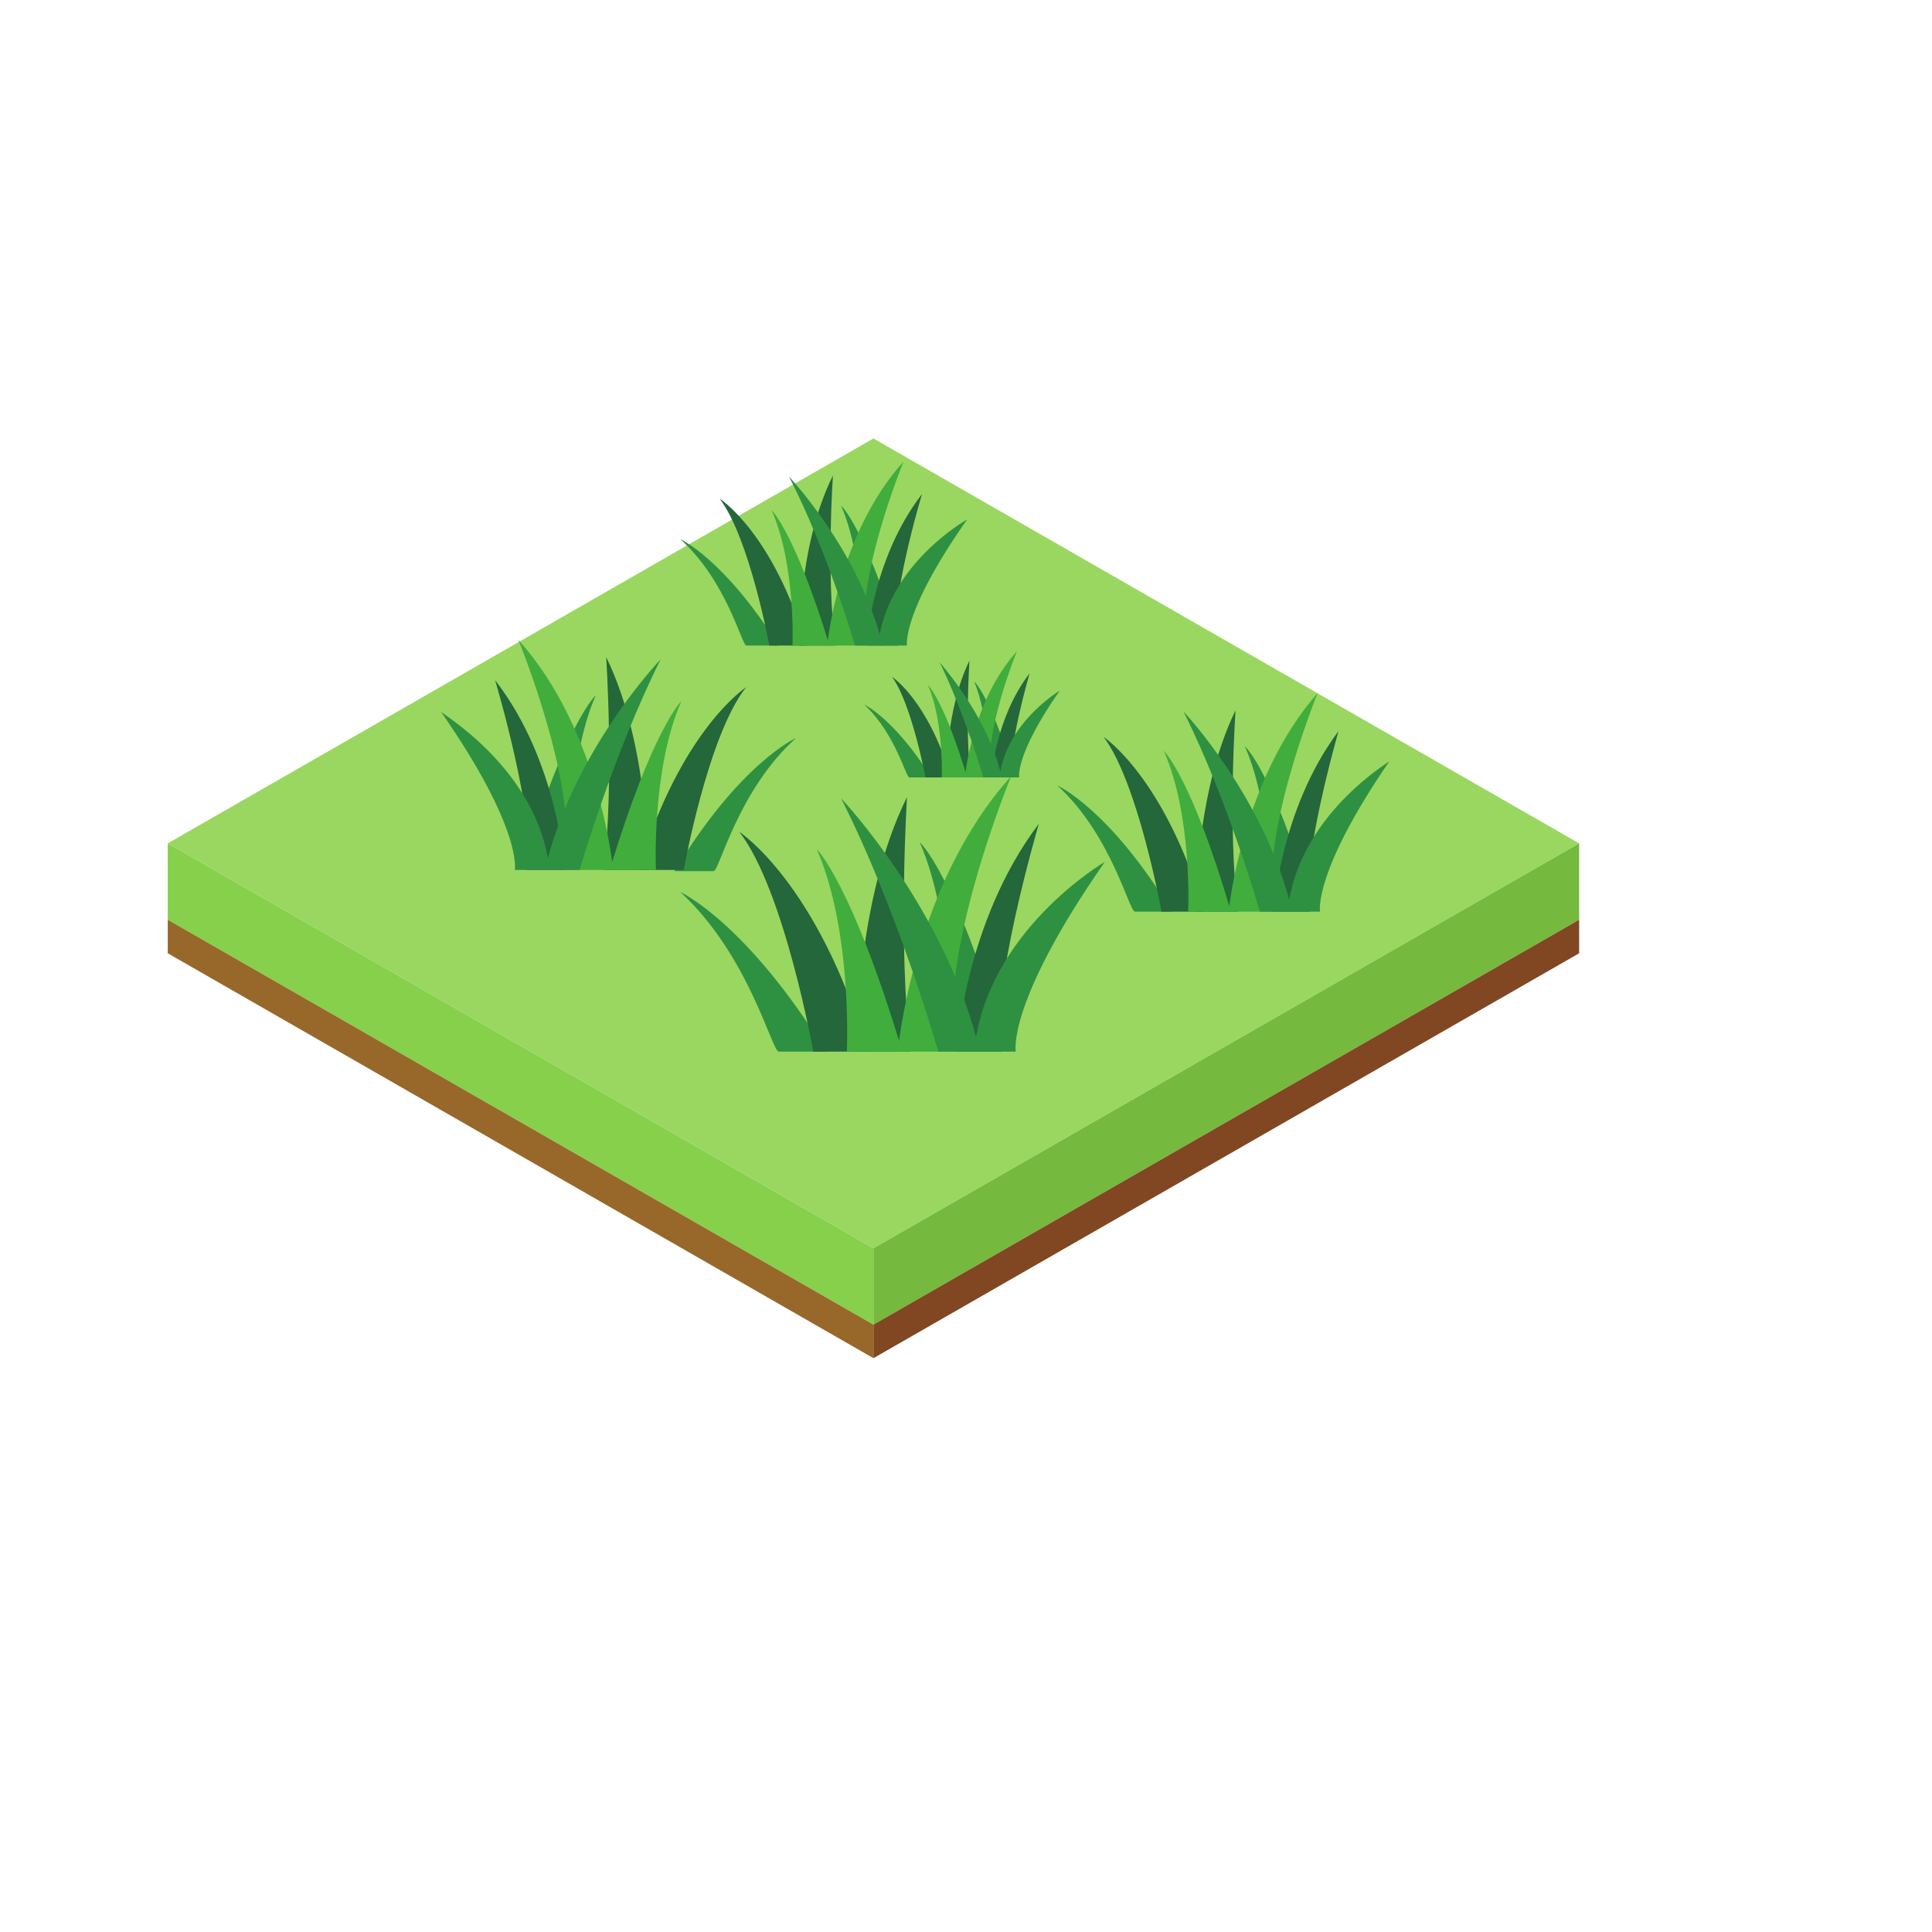
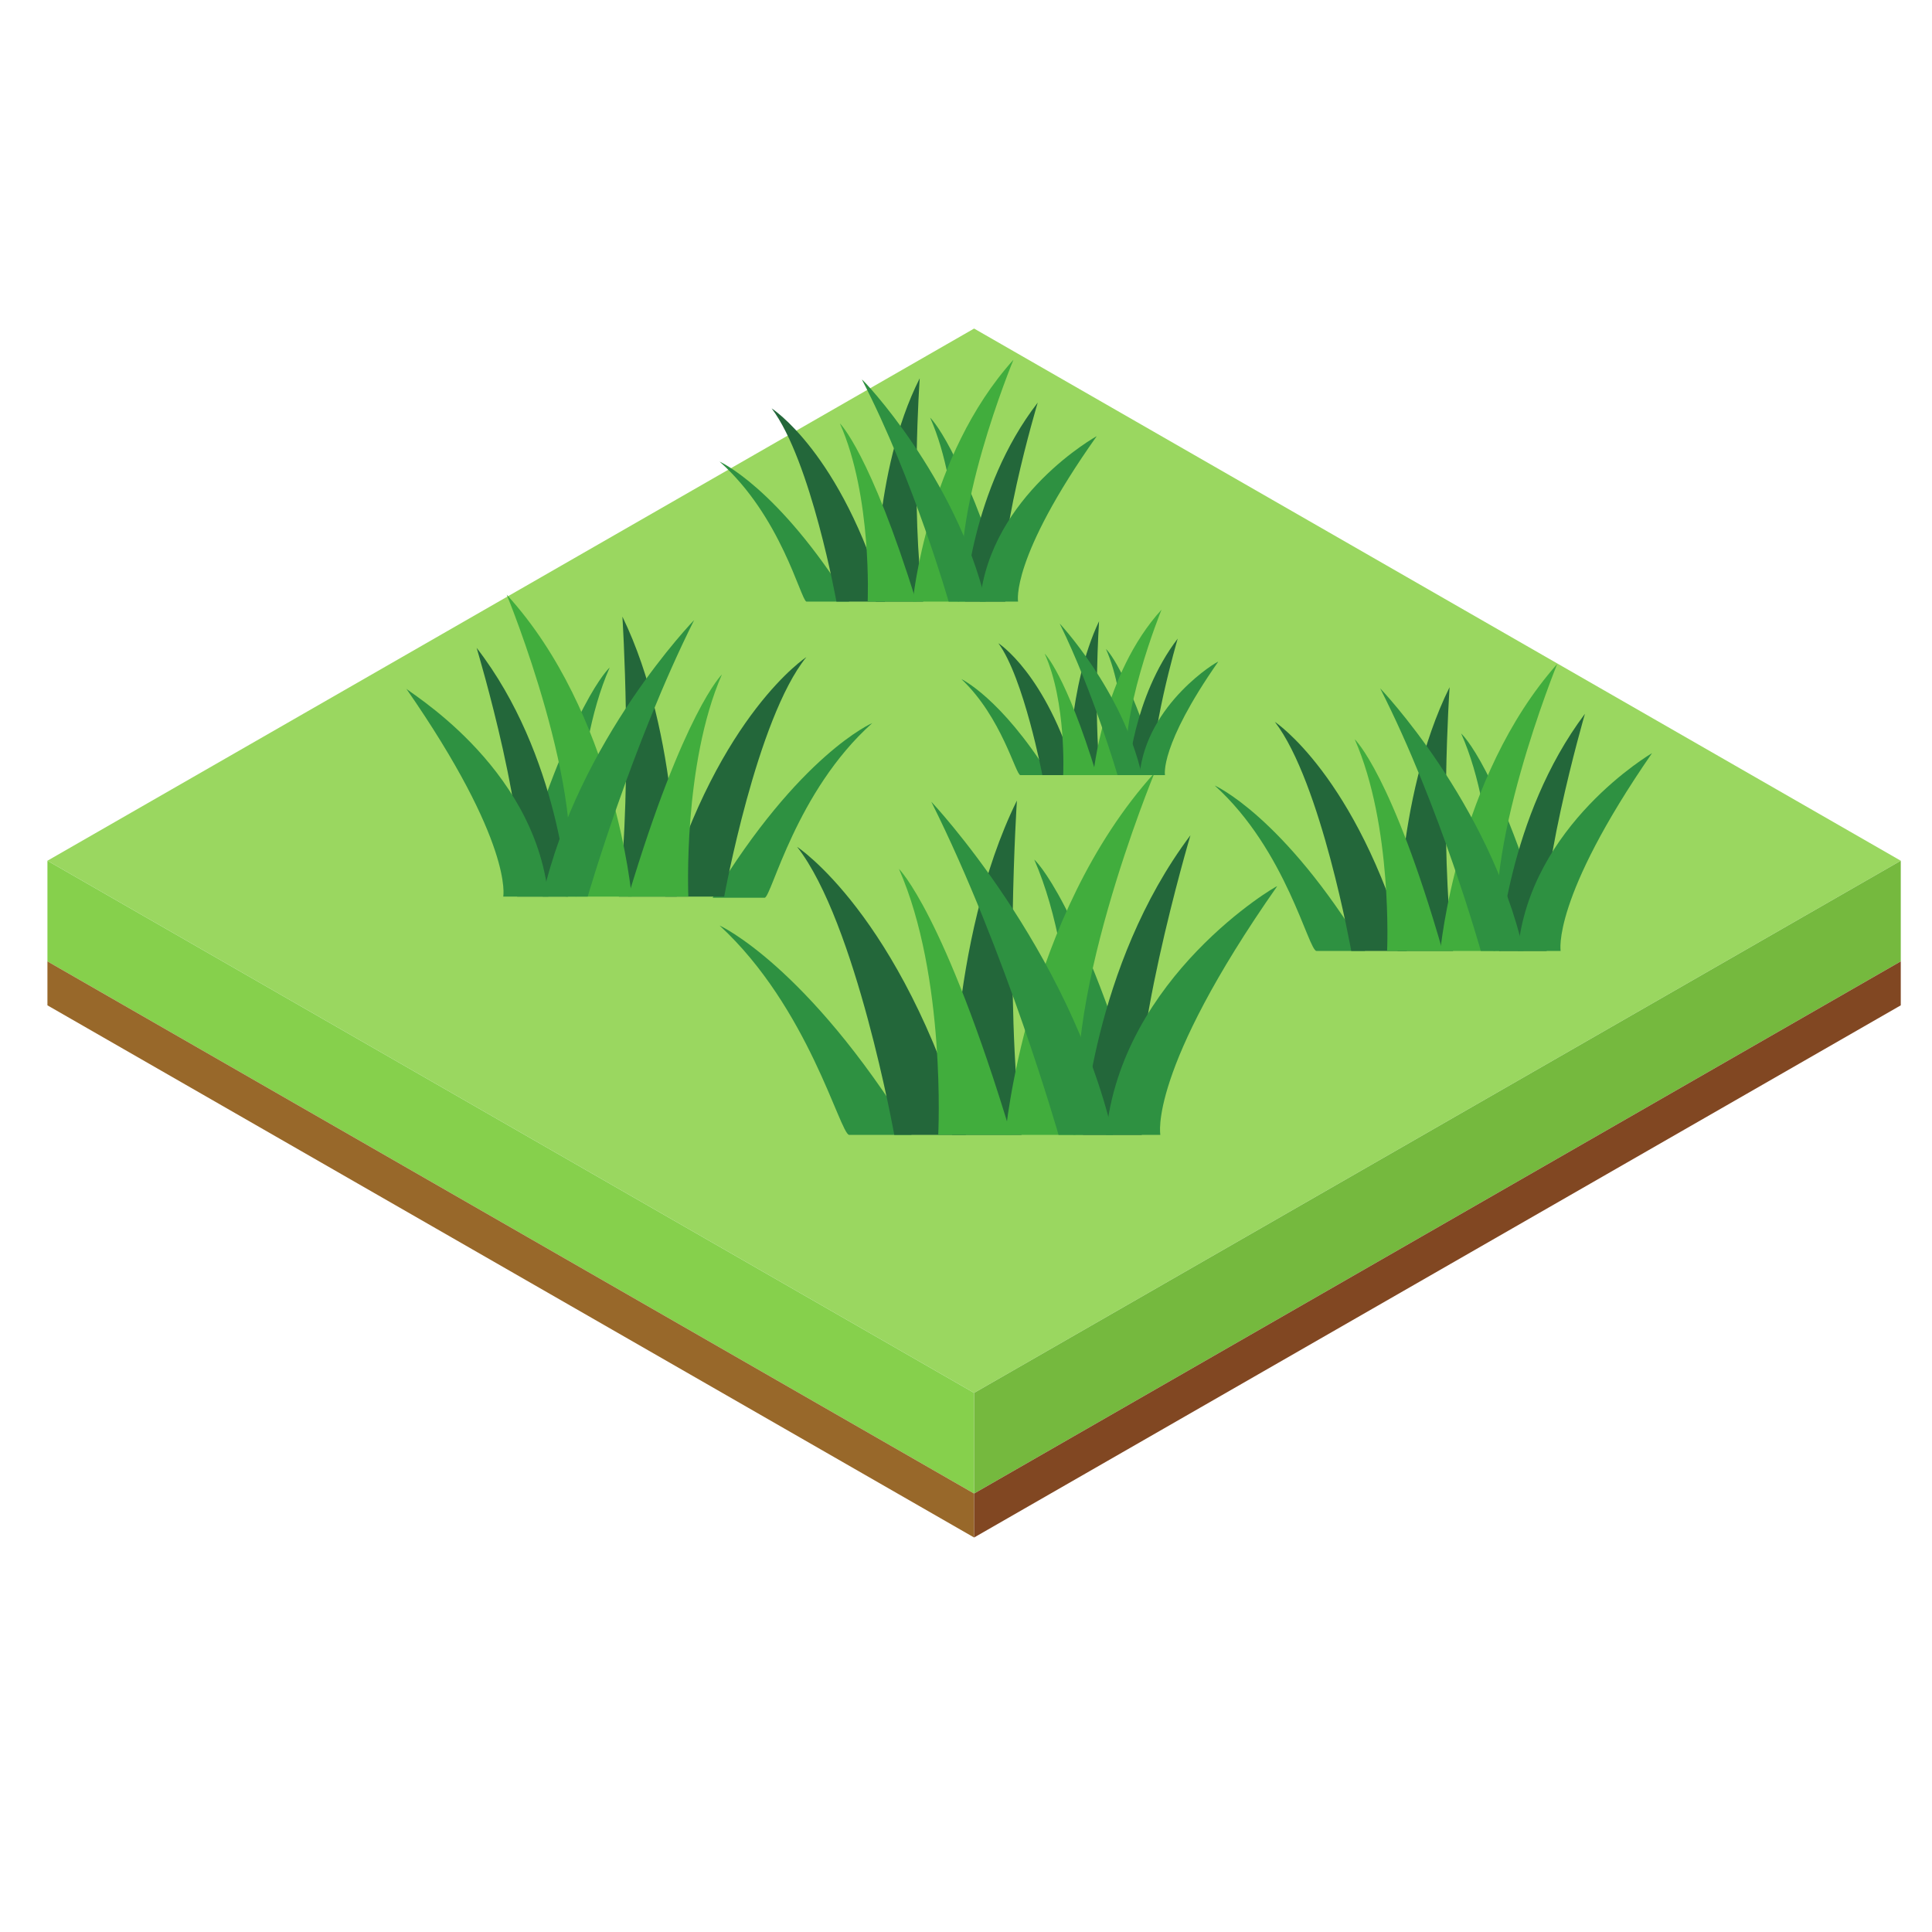
<svg xmlns="http://www.w3.org/2000/svg" version="1.1" id="Layer_1" x="0px" y="0px" viewBox="0 0 167 167" style="enable-background:new 0 0 167 167;" xml:space="preserve">
  <style type="text/css">
	.st0{fill:#9AD760;}
	.st1{fill:#86D04C;}
	.st2{fill:#98682A;}
	.st3{fill:#75B93E;}
	.st4{fill:#814722;}
	.st5{fill:#2E9141;}
	.st6{fill:#23673A;}
	.st7{fill:#41AD3D;}
</style>
  <g>
    <g>
-       <path class="st0" d="M75.5,107.9l-61-35l61-35l61,35L75.5,107.9" />
-     </g>
-   </g>
-   <g>
-     <g>
-       <path class="st1" d="M75.5,107.9l-61-35v6.6l61,35V107.9" />
-     </g>
-   </g>
-   <g>
-     <g>
-       <path class="st2" d="M75.5,117.4l-61-35v-2.9l61,35V117.4" />
-     </g>
-   </g>
-   <g>
-     <g>
-       <path class="st3" d="M75.5,107.9l61-35v6.6l-61,35V107.9" />
-     </g>
-   </g>
-   <g>
-     <g>
-       <path class="st4" d="M75.5,117.4l61-35v-2.9l-61,35V117.4" />
-     </g>
-   </g>
-   <g>
-     <g>
-       <path class="st5" d="M91.4,67.9c4.7,4.3,6.2,10.9,6.7,10.9h3.2C95.9,69.9,91.4,67.9,91.4,67.9" />
-     </g>
-   </g>
-   <g>
-     <g>
-       <path class="st6" d="M100.4,78.8c0,0-2-11.1-5-15.1c0,0,5.3,3.5,8.7,15.1H100.4" />
-     </g>
-   </g>
-   <g>
-     <g>
-       <path class="st5" d="M109.7,78.8c0,0,0.4-8.7-2.1-14.3c0,0,2.4,2.1,5.8,13.7L109.7,78.8" />
-     </g>
-   </g>
-   <g>
-     <g>
-       <path class="st6" d="M103.4,78.8c0,0-0.2-10,3.4-17.4c0,0-0.7,10.1,0.2,17.4H103.4" />
-     </g>
-   </g>
-   <g>
-     <g>
-       <path class="st7" d="M106.2,78.8c0,0,1.1-11.4,7.7-18.9c0,0-5.2,12.7-3.7,18.9H106.2" />
-     </g>
-   </g>
-   <g>
-     <g>
-       <path class="st6" d="M110.1,78.8c0,0,0.5-8.8,5.6-15.6c0,0-3.4,11.8-2.5,15.6H110.1" />
-     </g>
-   </g>
-   <g>
-     <g>
-       <path class="st5" d="M111.7,78.8h-2.8c0,0-2.7-9.5-6.6-17.3C102.3,61.5,109.4,69,111.7,78.8" />
-     </g>
-   </g>
-   <g>
-     <g>
-       <path class="st5" d="M111.3,78.8h2.8c0,0-0.6-3.4,6-13C120.2,65.8,112.1,70.5,111.3,78.8" />
-     </g>
-   </g>
-   <g>
-     <g>
-       <path class="st7" d="M102.7,78.8c0,0,0.4-8.2-2.1-13.9c0,0,2.4,2.3,5.8,13.9H102.7" />
-     </g>
-   </g>
-   <g>
-     <g>
-       <path class="st5" d="M58.8,77.1c5.9,5.4,7.9,13.7,8.5,13.8h4.1C64.5,79.7,58.8,77.1,58.8,77.1" />
-     </g>
-   </g>
-   <g>
-     <g>
-       <path class="st6" d="M70.3,90.9c0,0-2.5-14-6.4-19c0,0,6.8,4.4,11.1,19H70.3" />
-     </g>
-   </g>
-   <g>
-     <g>
-       <path class="st5" d="M82.1,90.9c0,0,0.5-11-2.6-18.1c0,0,3,2.6,7.3,17.3L82.1,90.9" />
-     </g>
-   </g>
-   <g>
-     <g>
-       <path class="st6" d="M74.1,90.9c0,0-0.3-12.7,4.3-22c0,0-0.8,12.8,0.3,22H74.1" />
-     </g>
-   </g>
-   <g>
-     <g>
-       <path class="st7" d="M77.6,90.9c0,0,1.3-14.4,9.8-23.8c0,0-6.6,16-4.7,23.8H77.6" />
-     </g>
-   </g>
-   <g>
-     <g>
-       <path class="st6" d="M82.7,90.9c0,0,0.6-11.1,7.1-19.7c0,0-4.4,14.9-3.2,19.7H82.7" />
-     </g>
-   </g>
-   <g>
-     <g>
-       <path class="st5" d="M84.7,90.9h-3.6c0,0-3.4-12-8.4-21.9C72.7,69,81.8,78.6,84.7,90.9" />
-     </g>
-   </g>
-   <g>
-     <g>
-       <path class="st5" d="M84.2,90.9h3.6c0,0-0.8-4.2,7.7-16.4C95.5,74.5,85.2,80.5,84.2,90.9" />
-     </g>
-   </g>
-   <g>
-     <g>
-       <path class="st7" d="M73.2,90.9c0,0,0.5-10.4-2.6-17.5c0,0,3,2.9,7.4,17.5H73.2" />
-     </g>
-   </g>
-   <g>
-     <g>
-       <path class="st5" d="M74.7,60.9c2.7,2.5,3.6,6.3,3.9,6.3h1.9C77.3,62.1,74.7,60.9,74.7,60.9" />
-     </g>
-   </g>
-   <g>
-     <g>
-       <path class="st6" d="M80,67.2c0,0-1.2-6.4-2.9-8.7c0,0,3.1,2,5.1,8.7H80" />
-     </g>
-   </g>
-   <g>
-     <g>
-       <path class="st5" d="M85.4,67.2c0,0,0.2-5-1.2-8.3c0,0,1.4,1.2,3.4,7.9L85.4,67.2" />
-     </g>
-   </g>
-   <g>
-     <g>
-       <path class="st6" d="M81.8,67.2c0,0-0.1-5.8,2-10.1c0,0-0.4,5.9,0.1,10.1H81.8" />
-     </g>
-   </g>
-   <g>
-     <g>
-       <path class="st7" d="M83.4,67.2c0,0,0.6-6.6,4.5-10.9c0,0-3,7.3-2.2,10.9H83.4" />
-     </g>
-   </g>
-   <g>
-     <g>
-       <path class="st6" d="M85.7,67.2c0,0,0.3-5.1,3.3-9c0,0-2,6.8-1.5,9H85.7" />
-     </g>
-   </g>
-   <g>
-     <g>
-       <path class="st5" d="M86.6,67.2H85c0,0-1.6-5.5-3.8-10C81.1,57.2,85.3,61.6,86.6,67.2" />
-     </g>
-   </g>
-   <g>
-     <g>
-       <path class="st5" d="M86.4,67.2h1.7c0,0-0.4-1.9,3.5-7.5C91.6,59.7,86.9,62.5,86.4,67.2" />
-     </g>
-   </g>
-   <g>
-     <g>
-       <path class="st7" d="M81.4,67.2c0,0,0.2-4.8-1.2-8c0,0,1.4,1.3,3.4,8H81.4" />
-     </g>
-   </g>
-   <g>
-     <g>
-       <path class="st5" d="M68.8,63.8c-5,4.5-6.6,11.4-7.1,11.5h-3.4C64,65.9,68.8,63.8,68.8,63.8" />
-     </g>
-   </g>
-   <g>
-     <g>
-       <path class="st6" d="M59.1,75.2c0,0,2.1-11.7,5.4-15.8c0,0-5.7,3.7-9.3,15.8H59.1" />
-     </g>
-   </g>
-   <g>
-     <g>
-       <path class="st5" d="M49.3,75.2c0,0-0.4-9.2,2.2-15.1c0,0-2.5,2.2-6.2,14.4L49.3,75.2" />
-     </g>
-   </g>
-   <g>
-     <g>
-       <path class="st6" d="M56,75.2c0,0,0.2-10.6-3.6-18.4c0,0,0.7,10.7-0.2,18.4H56" />
-     </g>
-   </g>
-   <g>
-     <g>
-       <path class="st7" d="M53,75.2c0,0-1.1-12-8.2-19.9c0,0,5.5,13.3,3.9,19.9H53" />
-     </g>
-   </g>
-   <g>
-     <g>
-       <path class="st6" d="M48.8,75.2c0,0-0.5-9.3-6-16.4c0,0,3.7,12.4,2.7,16.4H48.8" />
-     </g>
-   </g>
-   <g>
-     <g>
-       <path class="st5" d="M47.1,75.2h3c0,0,2.9-10,7-18.2C57.1,57,49.5,64.9,47.1,75.2" />
-     </g>
-   </g>
-   <g>
-     <g>
-       <path class="st5" d="M47.5,75.2h-3c0,0,0.7-3.5-6.4-13.7C38,61.6,46.6,66.5,47.5,75.2" />
-     </g>
-   </g>
-   <g>
-     <g>
-       <path class="st7" d="M56.7,75.2c0,0-0.4-8.7,2.2-14.6c0,0-2.5,2.4-6.2,14.6H56.7" />
-     </g>
-   </g>
-   <g>
-     <g>
-       <path class="st5" d="M58.8,46.6c4,3.6,5.3,9.1,5.7,9.2h2.8C62.6,48.3,58.8,46.6,58.8,46.6" />
-     </g>
-   </g>
-   <g>
-     <g>
-       <path class="st6" d="M66.5,55.8c0,0-1.7-9.3-4.3-12.7c0,0,4.6,2.9,7.5,12.7H66.5" />
-     </g>
-   </g>
-   <g>
-     <g>
-       <path class="st5" d="M74.5,55.8c0,0,0.3-7.3-1.8-12.1c0,0,2,1.8,5,11.5L74.5,55.8" />
-     </g>
-   </g>
-   <g>
-     <g>
-       <path class="st6" d="M69.1,55.8c0,0-0.2-8.5,2.9-14.7c0,0-0.6,8.5,0.2,14.7H69.1" />
-     </g>
-   </g>
-   <g>
-     <g>
-       <path class="st7" d="M71.5,55.8c0,0,0.9-9.6,6.6-15.9c0,0-4.4,10.7-3.2,15.9H71.5" />
-     </g>
-   </g>
-   <g>
-     <g>
-       <path class="st6" d="M74.9,55.8c0,0,0.4-7.4,4.8-13.1c0,0-3,9.9-2.1,13.1H74.9" />
-     </g>
-   </g>
-   <g>
-     <g>
-       <path class="st5" d="M76.3,55.8h-2.4c0,0-2.3-8-5.7-14.6C68.2,41.2,74.3,47.6,76.3,55.8" />
-     </g>
-   </g>
-   <g>
-     <g>
-       <path class="st5" d="M75.9,55.8h2.5c0,0-0.5-2.8,5.2-10.9C83.6,44.9,76.6,48.8,75.9,55.8" />
-     </g>
-   </g>
-   <g>
-     <g>
-       <path class="st7" d="M68.5,55.8c0,0,0.3-6.9-1.8-11.7c0,0,2,1.9,5,11.7H68.5" />
+       <path class="st0" d="M84.2,120.4l-80.1-46l80.1-46l80.1,46L84.2,120.4" />
+     </g>
+   </g>
+   <g>
+     <g>
+       <path class="st1" d="M84.2,120.4l-80.1-46v8.7l80.1,46V120.4" />
+     </g>
+   </g>
+   <g>
+     <g>
+       <path class="st2" d="M84.2,132.9l-80.1-46v-3.8l80.1,46V132.9" />
+     </g>
+   </g>
+   <g>
+     <g>
+       <path class="st3" d="M84.2,120.4l80.1-46v8.7l-80.1,46V120.4" />
+     </g>
+   </g>
+   <g>
+     <g>
+       <path class="st4" d="M84.2,132.9l80.1-46v-3.8l-80.1,46V132.9" />
+     </g>
+   </g>
+   <g>
+     <g>
+       <path class="st5" d="M105,67.9c6.2,5.6,8.1,14.3,8.8,14.3h4.2C110.9,70.5,105,67.9,105,67.9" />
+     </g>
+   </g>
+   <g>
+     <g>
+       <path class="st6" d="M116.8,82.2c0,0-2.6-14.6-6.6-19.8c0,0,7,4.6,11.4,19.8H116.8" />
+     </g>
+   </g>
+   <g>
+     <g>
+       <path class="st5" d="M129.1,82.2c0,0,0.5-11.4-2.8-18.8c0,0,3.2,2.8,7.6,18L129.1,82.2" />
+     </g>
+   </g>
+   <g>
+     <g>
+       <path class="st6" d="M120.8,82.2c0,0-0.3-13.1,4.5-22.8c0,0-0.9,13.3,0.3,22.8H120.8" />
+     </g>
+   </g>
+   <g>
+     <g>
+       <path class="st7" d="M124.5,82.2c0,0,1.4-15,10.1-24.8c0,0-6.8,16.7-4.9,24.8H124.5" />
+     </g>
+   </g>
+   <g>
+     <g>
+       <path class="st6" d="M129.6,82.2c0,0,0.7-11.6,7.4-20.5c0,0-4.5,15.5-3.3,20.5H129.6" />
+     </g>
+   </g>
+   <g>
+     <g>
+       <path class="st5" d="M131.7,82.2H128c0,0-3.5-12.5-8.7-22.7C119.3,59.5,128.7,69.3,131.7,82.2" />
+     </g>
+   </g>
+   <g>
+     <g>
+       <path class="st5" d="M131.2,82.2h3.7c0,0-0.8-4.5,7.9-17.1C142.8,65.1,132.2,71.3,131.2,82.2" />
+     </g>
+   </g>
+   <g>
+     <g>
+       <path class="st7" d="M119.9,82.2c0,0,0.5-10.8-2.8-18.3c0,0,3.2,3,7.6,18.3H119.9" />
+     </g>
+   </g>
+   <g>
+     <g>
+       <path class="st5" d="M62.2,80c7.7,7.1,10.4,18,11.2,18.1h5.4C69.7,83.4,62.2,80,62.2,80" />
+     </g>
+   </g>
+   <g>
+     <g>
+       <path class="st6" d="M77.3,98.1c0,0-3.3-18.4-8.4-24.9c0,0,8.9,5.8,14.6,24.9H77.3" />
+     </g>
+   </g>
+   <g>
+     <g>
+       <path class="st5" d="M92.8,98.1c0,0,0.7-14.4-3.4-23.8c0,0,3.9,3.4,9.6,22.7L92.8,98.1" />
+     </g>
+   </g>
+   <g>
+     <g>
+       <path class="st6" d="M82.3,98.1c0,0-0.4-16.7,5.6-28.9c0,0-1.1,16.8,0.4,28.9H82.3" />
+     </g>
+   </g>
+   <g>
+     <g>
+       <path class="st7" d="M86.9,98.1c0,0,1.7-18.9,12.9-31.3c0,0-8.7,21-6.2,31.3L86.9,98.1" />
+     </g>
+   </g>
+   <g>
+     <g>
+       <path class="st6" d="M93.6,98.1c0,0,0.8-14.6,9.3-25.9c0,0-5.8,19.6-4.2,25.9L93.6,98.1" />
+     </g>
+   </g>
+   <g>
+     <g>
+       <path class="st5" d="M96.2,98.1h-4.7c0,0-4.5-15.8-11-28.8C80.5,69.3,92.4,81.9,96.2,98.1" />
+     </g>
+   </g>
+   <g>
+     <g>
+       <path class="st5" d="M95.6,98.1h4.7c0,0-1.1-5.5,10.1-21.5C110.4,76.5,96.9,84.4,95.6,98.1" />
+     </g>
+   </g>
+   <g>
+     <g>
+       <path class="st7" d="M81.1,98.1c0,0,0.7-13.7-3.4-23c0,0,3.9,3.8,9.7,23H81.1" />
+     </g>
+   </g>
+   <g>
+     <g>
+       <path class="st5" d="M83.1,58.7c3.5,3.3,4.7,8.3,5.1,8.3h2.5C86.5,60.3,83.1,58.7,83.1,58.7" />
+     </g>
+   </g>
+   <g>
+     <g>
+       <path class="st6" d="M90.1,67c0,0-1.6-8.4-3.8-11.4c0,0,4.1,2.6,6.7,11.4H90.1" />
+     </g>
+   </g>
+   <g>
+     <g>
+       <path class="st5" d="M97.2,67c0,0,0.3-6.6-1.6-10.9c0,0,1.8,1.6,4.5,10.4L97.2,67" />
+     </g>
+   </g>
+   <g>
+     <g>
+       <path class="st6" d="M92.4,67c0,0-0.1-7.6,2.6-13.3c0,0-0.5,7.7,0.1,13.3H92.4" />
+     </g>
+   </g>
+   <g>
+     <g>
+       <path class="st7" d="M94.5,67c0,0,0.8-8.7,5.9-14.3c0,0-3.9,9.6-2.9,14.3H94.5" />
+     </g>
+   </g>
+   <g>
+     <g>
+       <path class="st6" d="M97.5,67c0,0,0.4-6.7,4.3-11.8c0,0-2.6,8.9-2,11.8H97.5" />
+     </g>
+   </g>
+   <g>
+     <g>
+       <path class="st5" d="M98.7,67h-2.1c0,0-2.1-7.2-5-13.1C91.5,53.8,97,59.6,98.7,67" />
+     </g>
+   </g>
+   <g>
+     <g>
+       <path class="st5" d="M98.5,67h2.2c0,0-0.5-2.5,4.6-9.8C105.3,57.1,99.1,60.8,98.5,67" />
+     </g>
+   </g>
+   <g>
+     <g>
+       <path class="st7" d="M91.9,67c0,0,0.3-6.3-1.6-10.5c0,0,1.8,1.7,4.5,10.5H91.9" />
+     </g>
+   </g>
+   <g>
+     <g>
+       <path class="st5" d="M75.4,62.5c-6.6,5.9-8.7,15-9.3,15.1h-4.5C69.1,65.2,75.4,62.5,75.4,62.5" />
+     </g>
+   </g>
+   <g>
+     <g>
+       <path class="st6" d="M62.6,77.5c0,0,2.8-15.4,7.1-20.7c0,0-7.5,4.9-12.2,20.7H62.6" />
+     </g>
+   </g>
+   <g>
+     <g>
+       <path class="st5" d="M49.8,77.5c0,0-0.5-12.1,2.9-19.8c0,0-3.3,2.9-8.1,18.9L49.8,77.5" />
+     </g>
+   </g>
+   <g>
+     <g>
+       <path class="st6" d="M58.5,77.5c0,0,0.3-13.9-4.7-24.2c0,0,0.9,14-0.3,24.2H58.5" />
+     </g>
+   </g>
+   <g>
+     <g>
+       <path class="st7" d="M54.6,77.5c0,0-1.4-15.8-10.8-26.1c0,0,7.2,17.5,5.1,26.1H54.6" />
+     </g>
+   </g>
+   <g>
+     <g>
+       <path class="st6" d="M49.1,77.5c0,0-0.7-12.2-7.9-21.5c0,0,4.9,16.3,3.5,21.5H49.1" />
+     </g>
+   </g>
+   <g>
+     <g>
+       <path class="st5" d="M46.9,77.5h3.9c0,0,3.8-13.1,9.2-23.9C60,53.6,50,63.9,46.9,77.5" />
+     </g>
+   </g>
+   <g>
+     <g>
+       <path class="st5" d="M47.4,77.5h-3.9c0,0,0.9-4.6-8.4-18C34.9,59.6,46.2,66,47.4,77.5" />
+     </g>
+   </g>
+   <g>
+     <g>
+       <path class="st7" d="M59.5,77.5c0,0-0.5-11.4,2.9-19.2c0,0-3.3,3.2-8.1,19.2H59.5" />
+     </g>
+   </g>
+   <g>
+     <g>
+       <path class="st5" d="M62.2,39.9c5.3,4.7,7,11.9,7.5,12.1h3.7C67.2,42.1,62.2,39.9,62.2,39.9" />
+     </g>
+   </g>
+   <g>
+     <g>
+       <path class="st6" d="M72.3,52c0,0-2.2-12.2-5.6-16.7c0,0,6,3.8,9.8,16.7H72.3" />
+     </g>
+   </g>
+   <g>
+     <g>
+       <path class="st5" d="M82.8,52c0,0,0.4-9.6-2.4-15.9c0,0,2.6,2.4,6.6,15.1L82.8,52" />
+     </g>
+   </g>
+   <g>
+     <g>
+       <path class="st6" d="M75.7,52c0,0-0.3-11.2,3.8-19.3c0,0-0.8,11.2,0.3,19.3H75.7" />
+     </g>
+   </g>
+   <g>
+     <g>
+       <path class="st7" d="M78.9,52c0,0,1.2-12.6,8.7-20.9c0,0-5.8,14-4.2,20.9L78.9,52" />
+     </g>
+   </g>
+   <g>
+     <g>
+       <path class="st6" d="M83.4,52c0,0,0.5-9.7,6.3-17.2c0,0-3.9,13-2.8,17.2L83.4,52" />
+     </g>
+   </g>
+   <g>
+     <g>
+       <path class="st5" d="M85.2,52h-3.2c0,0-3-10.5-7.5-19.2C74.6,32.8,82.6,41.2,85.2,52" />
+     </g>
+   </g>
+   <g>
+     <g>
+       <path class="st5" d="M84.7,52H88c0,0-0.7-3.7,6.8-14.3C94.8,37.7,85.6,42.8,84.7,52" />
+     </g>
+   </g>
+   <g>
+     <g>
+       <path class="st7" d="M75,52c0,0,0.4-9.1-2.4-15.4c0,0,2.6,2.5,6.6,15.4H75" />
    </g>
  </g>
</svg>
